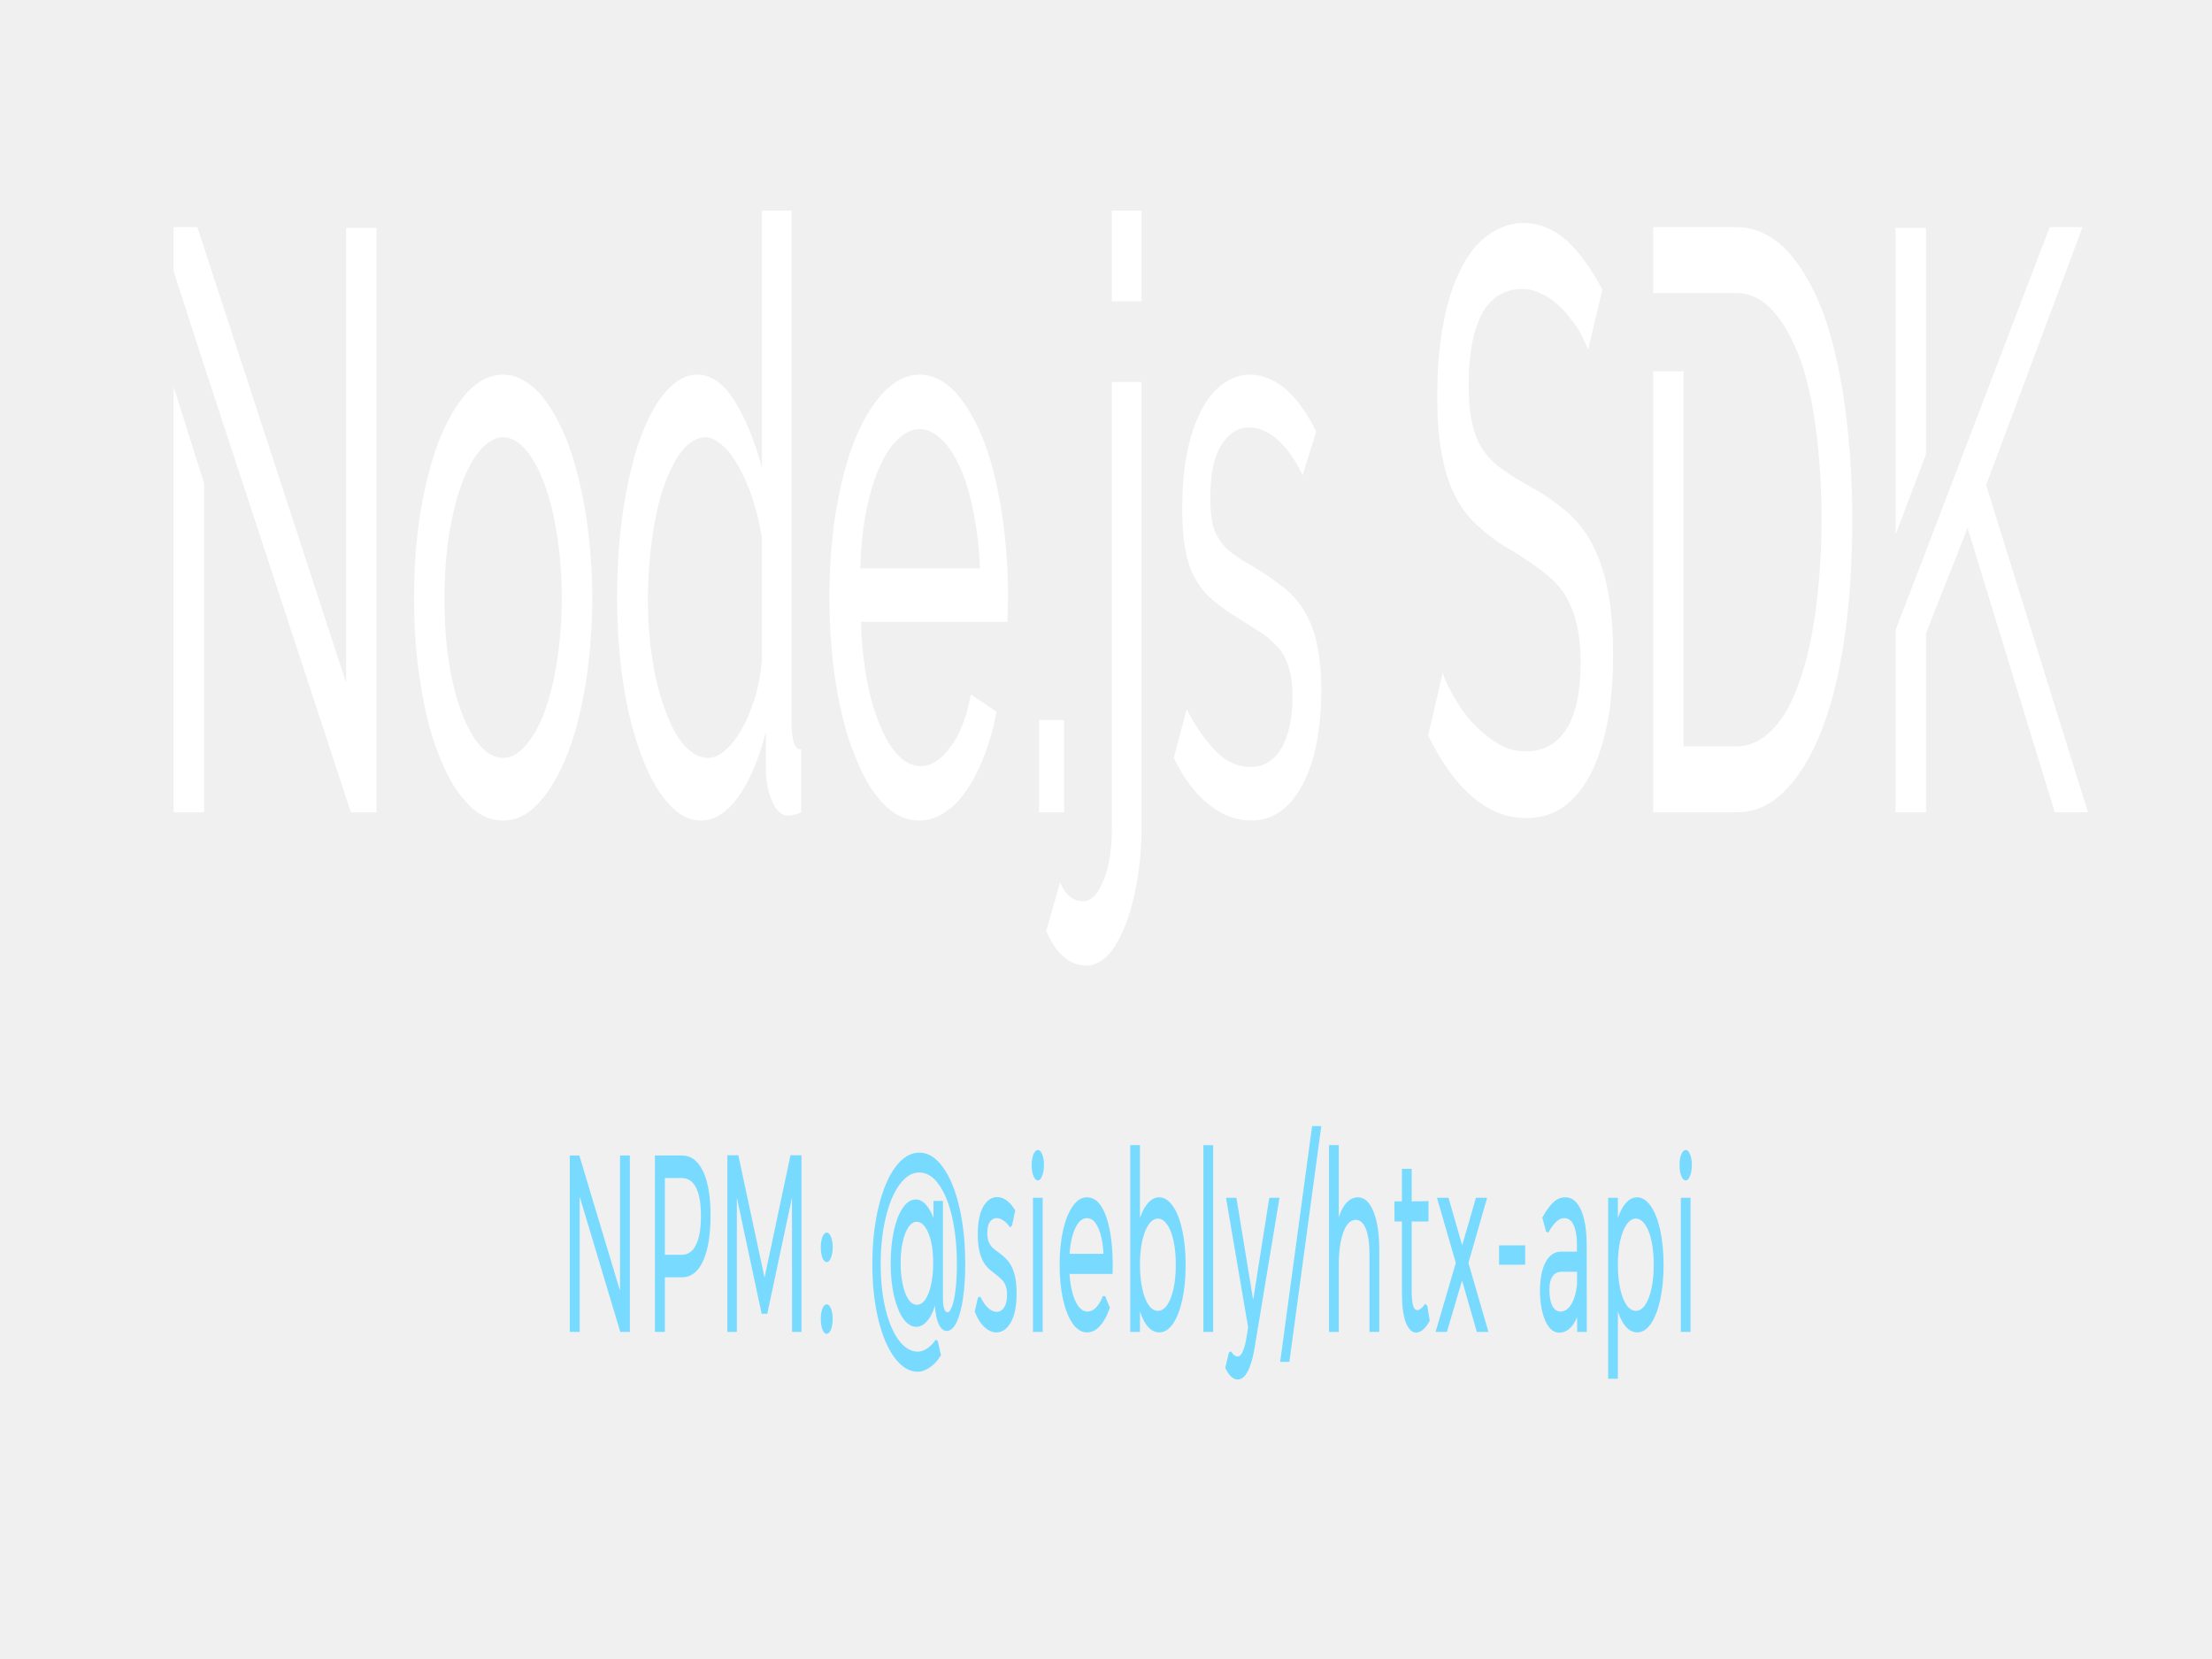
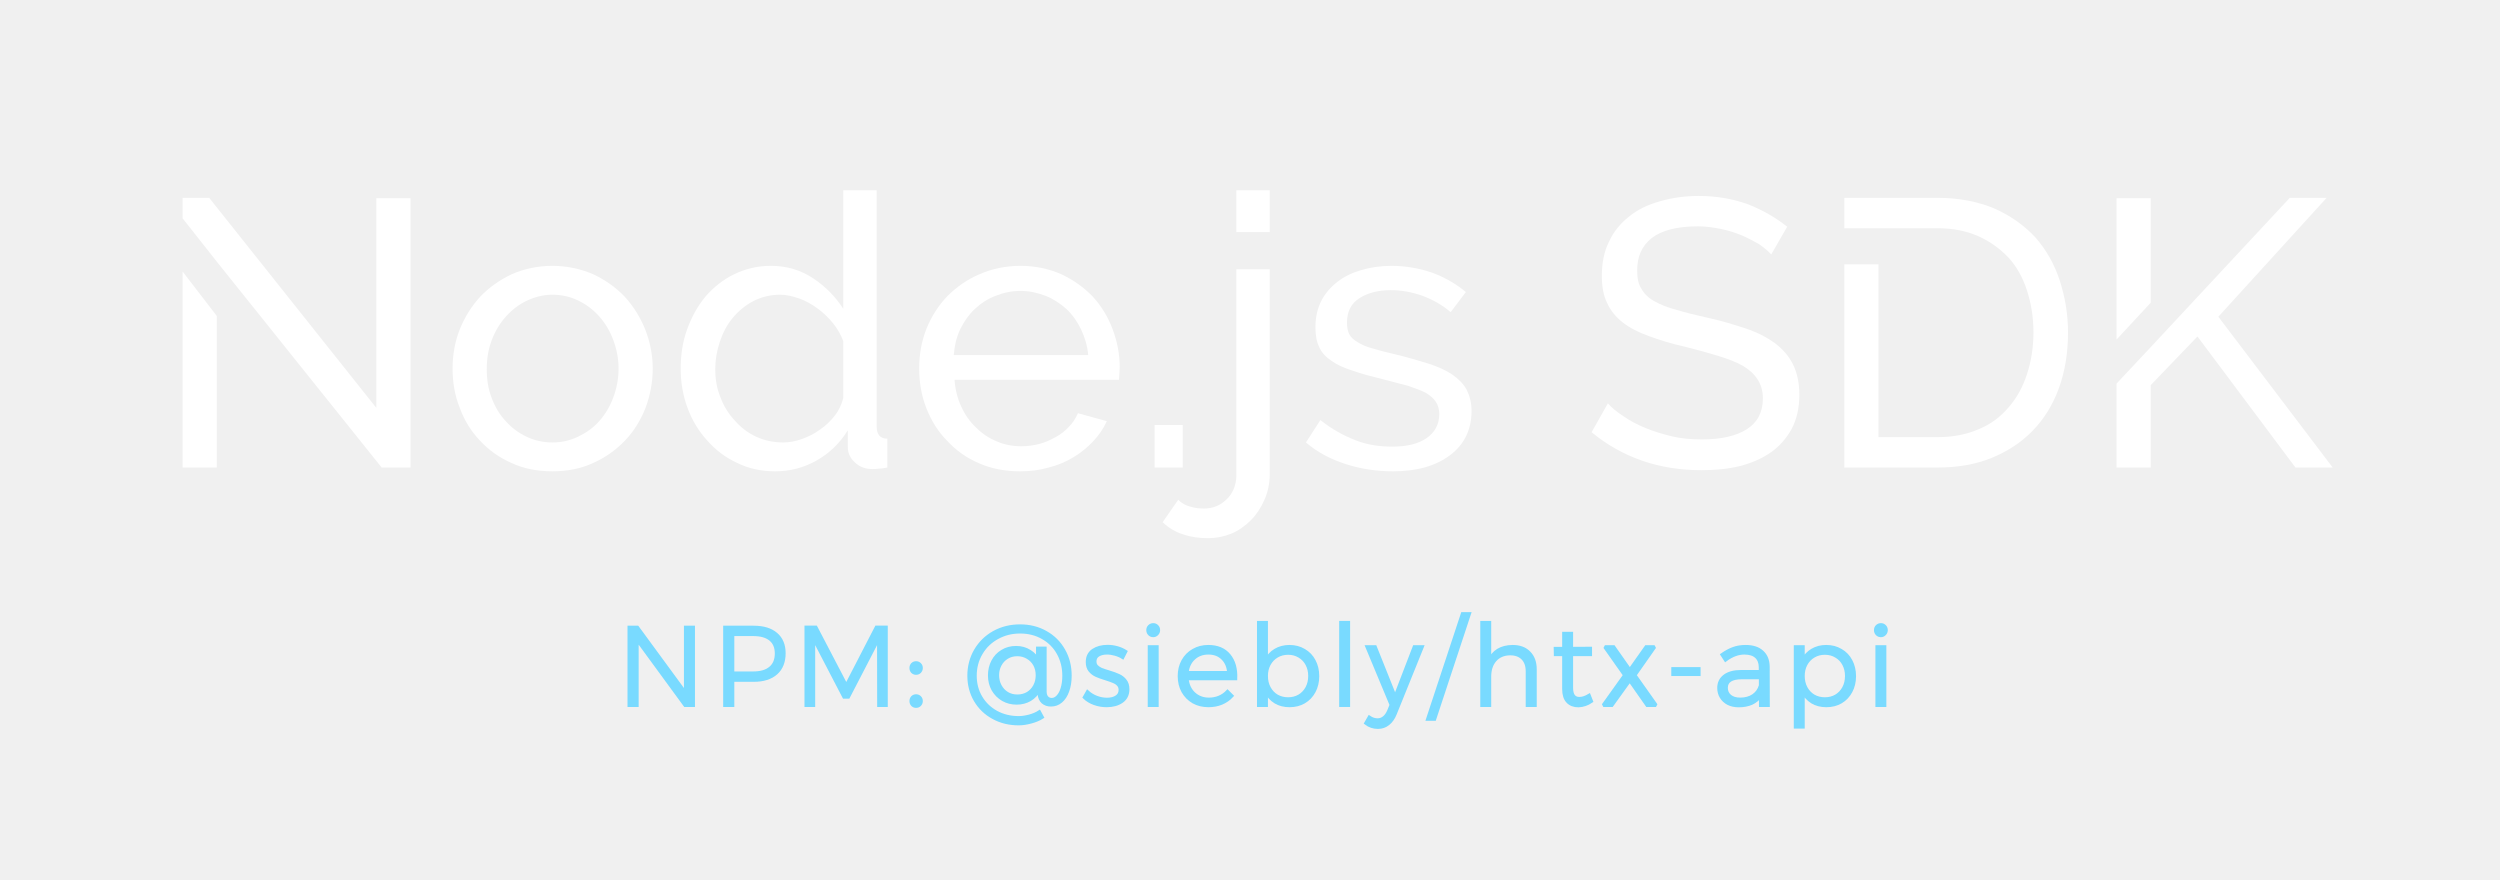
- <svg xmlns="http://www.w3.org/2000/svg" xmlns:ns1="https://boxy-svg.com" id="svg245353" viewBox="0 0 649.939 200" height="768" width="1024" version="1.1" preserveAspectRatio="none">
-   <defs id="defs245357">
-     <ns1:export>
-       <ns1:file format="png" />
-       <ns1:file format="svg" />
-     </ns1:export>
-   </defs>
-   <g id="logo-group" fill="#FFFFFF" transform="matrix(1, 0, 0, 1, -179.7421, -288.3802)">
+ <svg xmlns="http://www.w3.org/2000/svg" id="svg245353" viewBox="183 264 654 230" height="230" width="654" version="1.1">
+   <defs id="defs245357" />
+   <linearGradient spreadMethod="pad" y2="30%" x2="-10%" y1="120%" x1="30%" id="3d_gradient2-logo-14b563f6-6fae-4365-a17c-944a8eda2240" fill="#FFFFFF">
+     <stop id="stop245334" stop-opacity="1" stop-color="#ffffff" offset="0%" fill="#FFFFFF" />
+     <stop id="stop245336" stop-opacity="1" stop-color="#000000" offset="100%" fill="#FFFFFF" />
+   </linearGradient>
+   <linearGradient gradientTransform="rotate(-30)" spreadMethod="pad" y2="30%" x2="-10%" y1="120%" x1="30%" id="3d_gradient3-logo-14b563f6-6fae-4365-a17c-944a8eda2240" fill="#FFFFFF">
+     <stop id="stop245339" stop-opacity="1" stop-color="#ffffff" offset="0%" fill="#FFFFFF" />
+     <stop id="stop245341" stop-opacity="1" stop-color="#cccccc" offset="50%" fill="#FFFFFF" />
+     <stop id="stop245343" stop-opacity="1" stop-color="#000000" offset="100%" fill="#FFFFFF" />
+   </linearGradient>
+   <g id="logo-group" fill="#FFFFFF">
    <image id="container" x="51.2" y="-76.8" width="921.6" height="921.6" style="display: none;" transform="translate(0 0)" fill="#FFFFFF" />
    <g id="logo-center" transform="translate(180.7716 0)" fill="#FFFFFF">
      <image id="icon_container" x="0" y="0" style="display: none;" fill="#FFFFFF" />
      <g id="slogan" style="font-style:normal;font-weight:300;font-size:32px;line-height:1;font-family:Montserrat;font-variant-ligatures:none;text-align:center;text-anchor:middle" transform="translate(0 0)" fill="#FFFFFF">
        <path id="path245361" style="font-style:normal;font-weight:300;font-size:32px;line-height:1;font-family:Montserrat;font-variant-ligatures:none;text-align:center;text-anchor:middle" d="m 365.994,-22.368 h 2.176 V 0 h -2.336 L 351.978,-18.944 V 0 h -2.208 v -22.368 h 2.336 l 13.888,18.944 z" stroke-width="1" stroke-linejoin="miter" stroke-miterlimit="2" fill="#79DAFF" stroke="#79DAFF" transform="translate(-180.7716 372.2203) translate(347.608 55.91712) scale(0.91) translate(-349.77 22.368)" />
        <path id="path245363" style="font-style:normal;font-weight:300;font-size:32px;line-height:1;font-family:Montserrat;font-variant-ligatures:none;text-align:center;text-anchor:middle" d="m 383.526,-22.368 q 4.16,0 6.432,1.952 2.272,1.92 2.272,5.472 0,3.68 -2.272,5.696 -2.272,2.016 -6.432,2.016 h -6.048 V 0 h -2.208 v -22.368 z m -0.096,13.152 q 3.2,0 4.928,-1.44 1.76,-1.472 1.76,-4.224 0,-2.688 -1.728,-4.096 -1.728,-1.408 -4.96,-1.408 h -5.952 v 11.168 z" stroke-width="1" stroke-linejoin="miter" stroke-miterlimit="2" fill="#79DAFF" stroke="#79DAFF" transform="translate(-180.7716 372.2203) translate(372.633 55.91712) scale(0.91) translate(-375.27 22.368)" />
        <path id="path245365" style="font-style:normal;font-weight:300;font-size:32px;line-height:1;font-family:Montserrat;font-variant-ligatures:none;text-align:center;text-anchor:middle" d="m 396.645,-22.4 h 2.752 l 8.768,16.8 8.672,-16.8 h 2.752 V 0 h -2.048 l -0.032,-19.328 -8.768,16.928 h -1.216 l -8.8,-16.928 V 0 h -2.08 z" stroke-width="1" stroke-linejoin="miter" stroke-miterlimit="2" fill="#79DAFF" stroke="#79DAFF" transform="translate(-180.7716 372.2203) translate(393.9043 55.888) scale(0.91) translate(-396.645 22.4)" />
        <path id="path245367" style="font-style:normal;font-weight:300;font-size:32px;line-height:1;font-family:Montserrat;font-variant-ligatures:none;text-align:center;text-anchor:middle" d="m 426.229,-12.16 q 0.608,0 1.024,0.416 0.416,0.416 0.416,1.024 0,0.608 -0.416,1.056 -0.416,0.416 -1.024,0.416 -0.608,0 -1.024,-0.416 -0.384,-0.416 -0.384,-1.056 0,-0.608 0.384,-1.024 0.416,-0.416 1.024,-0.416 z m 0,9.504 q 0.608,0 1.024,0.416 0.416,0.416 0.416,1.024 0,0.608 -0.416,1.056 -0.416,0.416 -1.024,0.416 -0.608,0 -1.024,-0.416 -0.384,-0.416 -0.384,-1.056 0,-0.608 0.384,-1.024 0.416,-0.416 1.024,-0.416 z" stroke-width="1" stroke-linejoin="miter" stroke-miterlimit="2" fill="#79DAFF" stroke="#79DAFF" transform="translate(-180.7716 372.2203) translate(421.3645 65.2064) scale(0.91) translate(-424.821 12.16)" />
        <path id="path245369" style="font-style:normal;font-weight:300;font-size:32px;line-height:1;font-family:Montserrat;font-variant-ligatures:none;text-align:center;text-anchor:middle" d="m 461.261,-3.936 q 0,1.088 0.544,1.728 0.576,0.608 1.408,0.608 0.992,0 1.792,-0.864 0.832,-0.864 1.28,-2.4 0.48,-1.568 0.48,-3.584 0,-3.616 -1.6,-6.496 -1.6,-2.88 -4.48,-4.512 -2.88,-1.664 -6.56,-1.664 -3.616,0 -6.592,1.664 -2.976,1.632 -4.672,4.544 -1.696,2.88 -1.696,6.432 0,3.456 1.632,6.208 1.632,2.752 4.48,4.32 2.88,1.568 6.432,1.568 1.44,0 3.104,-0.448 1.664,-0.448 2.848,-1.216 l 0.8,1.472 q -1.312,0.832 -3.232,1.344 -1.888,0.512 -3.52,0.512 -4.032,0 -7.296,-1.792 -3.232,-1.76 -5.088,-4.896 -1.856,-3.168 -1.856,-7.072 0,-4.032 1.92,-7.296 1.92,-3.264 5.248,-5.12 3.36,-1.856 7.488,-1.856 4.096,0 7.36,1.856 3.264,1.824 5.12,5.088 1.856,3.232 1.856,7.296 0,2.528 -0.704,4.416 -0.672,1.888 -1.92,2.944 -1.216,1.024 -2.848,1.024 -1.376,0 -2.304,-0.8 -0.896,-0.832 -1.024,-2.272 l -0.032,-1.344 q -0.96,1.856 -2.656,2.88 -1.696,0.992 -3.84,0.992 -2.144,0 -3.904,-0.992 -1.76,-1.024 -2.816,-2.816 -1.024,-1.824 -1.024,-4.096 0,-2.24 0.96,-4.064 0.96,-1.824 2.688,-2.848 1.728,-1.056 3.936,-1.056 2.208,0 3.904,1.088 1.696,1.056 2.336,2.528 v -3.424 h 2.048 z m -7.968,-10.656 q -1.632,0 -2.944,0.8 -1.28,0.768 -2.016,2.144 -0.736,1.344 -0.736,3.008 0,1.696 0.736,3.072 0.736,1.376 2.016,2.176 1.312,0.8 2.976,0.8 1.696,0 3.008,-0.768 1.312,-0.8 2.048,-2.176 0.736,-1.376 0.736,-3.104 0,-1.696 -0.736,-3.04 -0.736,-1.344 -2.08,-2.112 -1.312,-0.8 -3.008,-0.8 z" stroke-width="1" stroke-linejoin="miter" stroke-miterlimit="2" fill="#79DAFF" stroke="#79DAFF" transform="translate(-180.7716 372.2203) translate(436.5141 55.56768) scale(0.91) translate(-439.469 22.752)" />
        <path id="path245371" style="font-style:normal;font-weight:300;font-size:32px;line-height:1;font-family:Montserrat;font-variant-ligatures:none;text-align:center;text-anchor:middle" d="m 481.62,-13.792 q -0.96,-0.608 -2.144,-0.928 -1.184,-0.352 -2.336,-0.352 -1.6,0 -2.592,0.64 -0.96,0.608 -0.96,1.856 0,0.864 0.512,1.408 0.544,0.544 1.312,0.896 0.8,0.32 2.208,0.736 1.728,0.512 2.816,1.024 1.088,0.48 1.856,1.44 0.768,0.928 0.768,2.464 0,2.272 -1.728,3.488 -1.728,1.184 -4.32,1.184 -1.824,0 -3.52,-0.608 -1.696,-0.608 -2.848,-1.728 l 0.864,-1.536 q 1.088,0.992 2.56,1.568 1.504,0.576 3.04,0.576 1.696,0 2.752,-0.704 1.088,-0.704 1.088,-2.048 0,-0.928 -0.544,-1.504 -0.544,-0.608 -1.376,-0.928 -0.8,-0.352 -2.24,-0.8 -1.696,-0.512 -2.752,-0.992 -1.056,-0.48 -1.792,-1.376 -0.736,-0.928 -0.736,-2.4 0,-2.208 1.632,-3.328 1.664,-1.12 4.128,-1.12 1.44,0 2.784,0.384 1.344,0.384 2.4,1.056 z" stroke-width="1" stroke-linejoin="miter" stroke-miterlimit="2" fill="#79DAFF" stroke="#79DAFF" transform="translate(-180.7716 372.2203) translate(466.7038 60.92576) scale(0.91) translate(-470.6445 16.864)" />
        <path id="path245373" style="font-style:normal;font-weight:300;font-size:32px;line-height:1;font-family:Montserrat;font-variant-ligatures:none;text-align:center;text-anchor:middle" d="m 487.324,-16.768 h 2.144 V 0 h -2.144 z m 1.088,-6.336 q 0.64,0 1.056,0.448 0.416,0.416 0.416,1.056 0,0.64 -0.448,1.088 -0.416,0.448 -1.024,0.448 -0.64,0 -1.088,-0.448 -0.416,-0.448 -0.416,-1.088 0,-0.64 0.416,-1.056 0.448,-0.448 1.088,-0.448 z" stroke-width="1" stroke-linejoin="miter" stroke-miterlimit="2" fill="#79DAFF" stroke="#79DAFF" transform="translate(-180.7716 372.2203) translate(483.3232 55.24736) scale(0.91) translate(-486.9075 23.104)" />
        <path id="path245375" style="font-style:normal;font-weight:300;font-size:32px;line-height:1;font-family:Montserrat;font-variant-ligatures:none;text-align:center;text-anchor:middle" d="m 502.226,-16.832 q 3.904,0 5.952,2.496 2.048,2.464 1.888,6.656 h -13.984 q 0.224,2.688 1.984,4.352 1.76,1.632 4.352,1.632 1.6,0 2.976,-0.576 1.376,-0.576 2.368,-1.632 l 1.216,1.216 q -1.216,1.312 -2.944,2.048 -1.696,0.704 -3.744,0.704 -2.432,0 -4.32,-1.056 -1.888,-1.088 -2.976,-3.008 -1.056,-1.92 -1.056,-4.384 0,-2.432 1.056,-4.352 1.088,-1.952 2.976,-3.008 1.888,-1.088 4.256,-1.088 z m 5.92,7.488 q -0.16,-2.624 -1.76,-4.16 -1.568,-1.568 -4.128,-1.568 -2.528,0 -4.224,1.568 -1.696,1.568 -1.952,4.16 z" stroke-width="1" stroke-linejoin="miter" stroke-miterlimit="2" fill="#79DAFF" stroke="#79DAFF" transform="translate(-180.7716 372.2203) translate(491.5414 60.95488) scale(0.91) translate(-493.9385 16.832)" />
        <path id="path245377" style="font-style:normal;font-weight:300;font-size:32px;line-height:1;font-family:Montserrat;font-variant-ligatures:none;text-align:center;text-anchor:middle" d="m 523.566,-16.832 q 2.336,0 4.16,1.088 1.856,1.056 2.88,3.008 1.024,1.92 1.024,4.384 0,2.432 -1.024,4.352 -1.024,1.92 -2.848,3.008 -1.824,1.056 -4.16,1.056 -2.304,0 -4.032,-1.024 -1.728,-1.056 -2.688,-2.912 V 0 h -2.144 v -23.744 h 2.144 v 10.848 q 0.928,-1.856 2.656,-2.88 1.76,-1.056 4.032,-1.056 z m -0.384,15.04 q 1.792,0 3.232,-0.832 1.44,-0.864 2.24,-2.368 0.8,-1.504 0.8,-3.424 0,-1.888 -0.8,-3.392 -0.8,-1.504 -2.24,-2.336 -1.44,-0.864 -3.232,-0.864 -1.824,0 -3.264,0.864 -1.408,0.832 -2.24,2.336 -0.8,1.504 -0.8,3.392 0,1.92 0.8,3.424 0.8,1.504 2.24,2.368 1.44,0.832 3.264,0.832 z" stroke-width="1" stroke-linejoin="miter" stroke-miterlimit="2" fill="#79DAFF" stroke="#79DAFF" transform="translate(-180.7716 372.2203) translate(512.2848 54.66496) scale(0.91) translate(-514.7335 23.744)" />
        <path id="path245379" style="font-style:normal;font-weight:300;font-size:32px;line-height:1;font-family:Montserrat;font-variant-ligatures:none;text-align:center;text-anchor:middle" d="m 536.359,-23.744 h 2.144 V 0 h -2.144 z" stroke-width="1" stroke-linejoin="miter" stroke-miterlimit="2" fill="#79DAFF" stroke="#79DAFF" transform="translate(-180.7716 372.2203) translate(533.7836 54.66496) scale(0.91) translate(-536.3585 23.744)" />
        <path id="path245381" style="font-style:normal;font-weight:300;font-size:32px;line-height:1;font-family:Montserrat;font-variant-ligatures:none;text-align:center;text-anchor:middle" d="m 549.941,2.4 q -0.768,1.92 -2.048,2.912 -1.248,0.992 -2.88,0.992 -1.952,0 -3.456,-1.152 l 0.96,-1.664 q 1.12,0.768 2.4,0.768 1.024,0 1.856,-0.672 0.832,-0.672 1.376,-1.952 l 0.704,-1.728 -6.944,-16.672 h 2.272 l 5.76,14.4 5.536,-14.4 h 2.208 z" stroke-width="1" stroke-linejoin="miter" stroke-miterlimit="2" fill="#79DAFF" stroke="#79DAFF" transform="translate(-180.7716 372.2203) translate(540.3338 61.01312) scale(0.91) translate(-541.5565 16.768)" />
        <path id="path245383" style="font-style:normal;font-weight:300;font-size:32px;line-height:1;font-family:Montserrat;font-variant-ligatures:none;text-align:center;text-anchor:middle" d="m 567.321,-26.272 h 1.92 l -9.984,30.24 h -1.92 z" stroke-width="1" stroke-linejoin="miter" stroke-miterlimit="2" fill="#79DAFF" stroke="#79DAFF" transform="translate(-180.7716 372.2203) translate(556.514 52.36448) scale(0.91) translate(-557.337 26.272)" />
        <path id="path245385" style="font-style:normal;font-weight:300;font-size:32px;line-height:1;font-family:Montserrat;font-variant-ligatures:none;text-align:center;text-anchor:middle" d="m 579.721,-16.832 q 3.008,0 4.704,1.76 1.728,1.728 1.728,4.768 V 0 h -2.176 v -9.792 q 0,-2.368 -1.312,-3.712 -1.312,-1.344 -3.648,-1.344 -2.784,0.032 -4.384,1.856 -1.568,1.792 -1.568,4.768 V 0 h -2.144 v -23.744 h 2.144 V -12.8 q 1.696,-3.968 6.656,-4.032 z" stroke-width="1" stroke-linejoin="miter" stroke-miterlimit="2" fill="#79DAFF" stroke="#79DAFF" transform="translate(-180.7716 372.2203) translate(570.6955 54.66496) scale(0.91) translate(-570.921 23.744)" />
        <path id="path245387" style="font-style:normal;font-weight:300;font-size:32px;line-height:1;font-family:Montserrat;font-variant-ligatures:none;text-align:center;text-anchor:middle" d="m 600.334,-1.152 q -1.728,1.184 -3.712,1.248 -1.92,0 -3.04,-1.184 -1.12,-1.184 -1.12,-3.552 v -9.984 h -2.4 l -0.032,-1.664 h 2.432 v -4.32 h 2.144 v 4.32 l 5.44,-0.032 v 1.696 h -5.44 v 9.632 q 0,3.104 2.304,3.104 1.28,0 2.784,-0.896 z" stroke-width="1" stroke-linejoin="miter" stroke-miterlimit="2" fill="#79DAFF" stroke="#79DAFF" transform="translate(-180.7716 372.2203) translate(589.9046 57.51872) scale(0.91) translate(-590.03 20.608)" />
        <path id="path245389" style="font-style:normal;font-weight:300;font-size:32px;line-height:1;font-family:Montserrat;font-variant-ligatures:none;text-align:center;text-anchor:middle" d="m 602.246,-16.768 h 2.496 l 4.672,6.656 4.704,-6.656 h 2.4 l -5.696,8.128 6.112,8.64 h -2.528 l -5.024,-7.168 -5.152,7.168 h -2.432 l 6.176,-8.64 z" stroke-width="1" stroke-linejoin="miter" stroke-miterlimit="2" fill="#79DAFF" stroke="#79DAFF" transform="translate(-180.7716 372.2203) translate(602.434 61.01312) scale(0.91) translate(-601.7985 16.768)" />
        <path id="path245391" style="font-style:normal;font-weight:300;font-size:32px;line-height:1;font-family:Montserrat;font-variant-ligatures:none;text-align:center;text-anchor:middle" d="m 619.83,-10.464 h 7.424 v 1.568 h -7.424 z" stroke-width="1" stroke-linejoin="miter" stroke-miterlimit="2" fill="#79DAFF" stroke="#79DAFF" transform="translate(-180.7716 372.2203) translate(620.6626 66.74976) scale(0.91) translate(-619.83 10.464)" />
        <path id="path245393" style="font-style:normal;font-weight:300;font-size:32px;line-height:1;font-family:Montserrat;font-variant-ligatures:none;text-align:center;text-anchor:middle" d="m 643.039,0 -0.032,-2.816 q -0.992,1.472 -2.592,2.208 -1.6,0.704 -3.68,0.704 -1.696,0 -3.008,-0.64 -1.28,-0.672 -1.984,-1.824 -0.704,-1.152 -0.704,-2.592 0,-2.176 1.664,-3.424 1.696,-1.248 4.64,-1.248 h 5.632 v -1.28 q 0,-1.984 -1.184,-3.072 -1.184,-1.088 -3.456,-1.088 -2.688,0 -5.408,2.016 l -0.96,-1.472 q 1.696,-1.184 3.232,-1.728 1.536,-0.576 3.52,-0.576 3.04,0 4.704,1.536 1.664,1.504 1.696,4.192 L 645.151,0 Z m -5.92,-1.696 q 2.24,0 3.776,-1.024 1.568,-1.056 2.112,-2.944 v -2.304 h -5.408 q -2.208,0 -3.36,0.736 -1.152,0.736 -1.152,2.208 0,1.504 1.088,2.432 1.12,0.896 2.944,0.896 z" stroke-width="1" stroke-linejoin="miter" stroke-miterlimit="2" fill="#79DAFF" stroke="#79DAFF" transform="translate(-180.7716 372.2203) translate(632.6828 60.95488) scale(0.91) translate(-631.039 16.832)" />
        <path id="path245395" style="font-style:normal;font-weight:300;font-size:32px;line-height:1;font-family:Montserrat;font-variant-ligatures:none;text-align:center;text-anchor:middle" d="m 659.878,-16.832 q 2.336,0 4.16,1.088 1.856,1.056 2.88,3.008 1.024,1.92 1.024,4.384 0,2.432 -1.024,4.352 -1.024,1.92 -2.848,3.008 -1.824,1.056 -4.16,1.056 -2.304,0 -4.032,-1.024 -1.728,-1.056 -2.688,-2.912 v 10.08 h -2.144 v -22.976 h 2.144 v 3.872 q 0.928,-1.856 2.656,-2.88 1.76,-1.056 4.032,-1.056 z m -0.384,15.04 q 1.792,0 3.232,-0.832 1.44,-0.864 2.24,-2.368 0.8,-1.504 0.8,-3.424 0,-1.888 -0.8,-3.392 -0.8,-1.504 -2.24,-2.336 -1.44,-0.864 -3.232,-0.864 -1.824,0 -3.264,0.864 -1.408,0.832 -2.24,2.336 -0.8,1.504 -0.8,3.392 0,1.92 0.8,3.424 0.8,1.504 2.24,2.368 1.44,0.832 3.264,0.832 z" stroke-width="1" stroke-linejoin="miter" stroke-miterlimit="2" fill="#79DAFF" stroke="#79DAFF" transform="translate(-180.7716 372.2203) translate(652.7092 60.95488) scale(0.91) translate(-651.046 16.832)" />
        <path id="path245397" style="font-style:normal;font-weight:300;font-size:32px;line-height:1;font-family:Montserrat;font-variant-ligatures:none;text-align:center;text-anchor:middle" d="m 672.511,-16.768 h 2.144 V 0 h -2.144 z m 1.088,-6.336 q 0.64,0 1.056,0.448 0.416,0.416 0.416,1.056 0,0.64 -0.448,1.088 -0.416,0.448 -1.024,0.448 -0.64,0 -1.088,-0.448 -0.416,-0.448 -0.416,-1.088 0,-0.64 0.416,-1.056 0.448,-0.448 1.088,-0.448 z" stroke-width="1" stroke-linejoin="miter" stroke-miterlimit="2" fill="#79DAFF" stroke="#79DAFF" transform="translate(-180.7716 372.2203) translate(673.6838 55.24736) scale(0.91) translate(-672.095 23.104)" />
      </g>
      <g id="title" style="font-style:normal;font-weight:500;font-size:72px;line-height:1;font-family:'Raleway Medium Alt1';font-variant-ligatures:none;text-align:center;text-anchor:middle" transform="translate(0 0)" fill="#FFFFFF">
        <path id="path245400" style="font-style:normal;font-weight:500;font-size:72px;line-height:1;font-family:'Raleway Medium Alt1';font-variant-ligatures:none;text-align:center;text-anchor:middle" d="m 311.331,0 h 6.48 v -28.728 l -6.48,-8.424 z m 36.72,-51.048 v 39.744 l -31.68,-39.816 h -5.04 v 3.888 l 6.48,8.208 31.248,39.024 h 5.472 v -51.048 z" stroke-width="0px" stroke-linejoin="miter" stroke-miterlimit="2" fill="#FFFFFF" stroke="#FFFFFF" transform="translate(0 283.7438) translate(50 32.0144) scale(1.38) translate(-311.3309 51.12)" />
        <path id="path245402" style="font-style:normal;font-weight:500;font-size:72px;line-height:1;font-family:'Raleway Medium Alt1';font-variant-ligatures:none;text-align:center;text-anchor:middle" d="m 381.442,0.72 c 2.808,0 5.4,-0.504 7.704,-1.584 2.304,-1.008 4.32,-2.448 6.048,-4.248 1.656,-1.728 2.952,-3.816 3.888,-6.192 0.864,-2.304 1.368,-4.824 1.368,-7.416 0,-2.592 -0.504,-5.112 -1.44,-7.488 -0.936,-2.304 -2.232,-4.392 -3.888,-6.192 -1.656,-1.728 -3.672,-3.168 -5.976,-4.248 -2.376,-1.008 -4.968,-1.584 -7.704,-1.584 -2.808,0 -5.4,0.576 -7.704,1.584 -2.304,1.08 -4.32,2.52 -5.976,4.248 -1.656,1.8 -2.952,3.888 -3.888,6.192 -0.936,2.376 -1.368,4.896 -1.368,7.488 0,2.592 0.432,5.112 1.368,7.416 0.864,2.376 2.16,4.464 3.816,6.192 1.656,1.8 3.672,3.24 5.976,4.248 2.304,1.08 4.896,1.584 7.776,1.584 z m -12.456,-19.368 c 0,-1.944 0.288,-3.744 0.936,-5.472 0.648,-1.728 1.512,-3.168 2.664,-4.464 1.152,-1.296 2.448,-2.304 3.96,-3.024 1.512,-0.72 3.168,-1.152 4.896,-1.152 1.728,0 3.312,0.36 4.824,1.08 1.512,0.72 2.88,1.728 4.032,3.024 1.152,1.296 2.016,2.736 2.664,4.464 0.648,1.728 1.008,3.528 1.008,5.4 0,2.016 -0.36,3.816 -1.008,5.544 -0.648,1.728 -1.512,3.168 -2.664,4.464 -1.152,1.296 -2.52,2.232 -4.032,2.952 -1.512,0.72 -3.096,1.08 -4.824,1.08 -1.728,0 -3.384,-0.36 -4.896,-1.08 -1.512,-0.72 -2.808,-1.656 -3.96,-2.952 -1.152,-1.224 -2.016,-2.664 -2.664,-4.392 -0.648,-1.656 -0.936,-3.456 -0.936,-5.472 z" stroke-width="0px" stroke-linejoin="miter" stroke-miterlimit="2" fill="#FFFFFF" stroke="#FFFFFF" transform="translate(0 283.7438) translate(120.6217 49.79984) scale(1.38) translate(-362.5061 38.232)" />
        <path id="path245404" style="font-style:normal;font-weight:500;font-size:72px;line-height:1;font-family:'Raleway Medium Alt1';font-variant-ligatures:none;text-align:center;text-anchor:middle" d="m 423.678,0.72 c 2.736,0 5.328,-0.648 7.776,-2.016 2.448,-1.368 4.464,-3.312 5.976,-5.76 v 3.168 c 0,1.152 0.432,2.088 1.368,2.952 0.936,0.864 2.016,1.224 3.312,1.224 0.36,0 0.72,0 1.152,-0.072 0.432,0 0.936,-0.072 1.656,-0.216 v -5.472 c -1.368,0 -2.016,-0.792 -2.016,-2.304 V -52.56 h -6.336 v 22.464 c -1.44,-2.232 -3.312,-4.176 -5.688,-5.76 -2.376,-1.584 -5.04,-2.376 -8.064,-2.376 -2.52,0 -4.824,0.576 -6.912,1.584 -2.088,1.008 -3.888,2.448 -5.4,4.176 -1.512,1.8 -2.664,3.888 -3.528,6.264 -0.864,2.376 -1.224,4.896 -1.224,7.488 0,2.592 0.432,5.112 1.296,7.416 0.864,2.376 2.16,4.464 3.744,6.192 1.584,1.8 3.456,3.24 5.688,4.248 2.16,1.08 4.608,1.584 7.2,1.584 z m 1.512,-5.472 c -1.872,0 -3.528,-0.36 -5.112,-1.08 -1.584,-0.72 -2.88,-1.728 -4.032,-3.024 -1.152,-1.224 -2.088,-2.664 -2.736,-4.392 -0.72,-1.728 -1.008,-3.528 -1.008,-5.4 0,-1.728 0.288,-3.456 0.864,-5.184 0.576,-1.728 1.368,-3.24 2.448,-4.536 1.08,-1.296 2.376,-2.376 3.888,-3.168 1.512,-0.792 3.24,-1.224 5.112,-1.224 1.152,0 2.376,0.288 3.6,0.72 1.224,0.432 2.376,1.08 3.456,1.872 1.08,0.792 2.088,1.728 2.952,2.808 0.864,1.08 1.512,2.232 1.944,3.384 v 10.8 c -0.288,1.152 -0.792,2.304 -1.584,3.312 -0.792,1.008 -1.728,1.944 -2.808,2.664 -1.08,0.792 -2.232,1.368 -3.456,1.8 -1.224,0.432 -2.376,0.648 -3.528,0.648 z" stroke-width="0px" stroke-linejoin="miter" stroke-miterlimit="2" fill="#FFFFFF" stroke="#FFFFFF" transform="translate(0 283.7438) translate(180.2982 30.0272) scale(1.38) translate(-405.7499 52.56)" />
        <path id="path245406" style="font-style:normal;font-weight:500;font-size:72px;line-height:1;font-family:'Raleway Medium Alt1';font-variant-ligatures:none;text-align:center;text-anchor:middle" d="m 470.111,0.72 c 1.872,0 3.672,-0.216 5.4,-0.72 1.728,-0.432 3.24,-1.08 4.68,-1.944 1.44,-0.864 2.664,-1.872 3.744,-3.024 1.08,-1.152 1.944,-2.376 2.592,-3.816 l -5.472,-1.512 c -0.432,1.008 -1.008,1.872 -1.728,2.592 -0.72,0.792 -1.584,1.44 -2.52,1.944 -1.008,0.576 -2.016,1.008 -3.096,1.296 -1.152,0.288 -2.232,0.432 -3.384,0.432 -1.656,0 -3.24,-0.288 -4.68,-0.936 -1.44,-0.576 -2.736,-1.44 -3.888,-2.592 -1.152,-1.08 -2.088,-2.376 -2.808,-3.96 -0.72,-1.512 -1.152,-3.24 -1.296,-5.112 h 31.176 c 0,-0.216 0.072,-0.576 0.072,-1.008 0,-0.432 0.072,-0.864 0.072,-1.44 0,-2.448 -0.504,-4.896 -1.368,-7.2 -0.864,-2.304 -2.16,-4.392 -3.744,-6.12 -1.656,-1.728 -3.672,-3.168 -5.976,-4.248 -2.304,-1.008 -4.896,-1.584 -7.704,-1.584 -2.88,0 -5.472,0.576 -7.776,1.584 -2.376,1.008 -4.392,2.448 -6.12,4.176 -1.728,1.8 -3.024,3.888 -3.96,6.192 -0.936,2.376 -1.368,4.896 -1.368,7.488 0,2.664 0.432,5.184 1.368,7.56 0.936,2.376 2.232,4.464 3.96,6.192 1.656,1.8 3.672,3.24 6.048,4.248 2.304,1.008 4.896,1.512 7.776,1.512 z m 12.888,-22.032 h -25.488 c 0.144,-1.728 0.504,-3.384 1.224,-4.896 0.72,-1.44 1.584,-2.736 2.736,-3.816 1.152,-1.08 2.448,-1.944 3.96,-2.52 1.44,-0.576 3.024,-0.936 4.752,-0.936 1.656,0 3.24,0.36 4.752,0.936 1.44,0.576 2.736,1.44 3.888,2.448 1.152,1.08 2.088,2.376 2.808,3.888 0.72,1.512 1.224,3.168 1.368,4.896 z" stroke-width="0px" stroke-linejoin="miter" stroke-miterlimit="2" fill="#FFFFFF" stroke="#FFFFFF" transform="translate(0 283.7438) translate(242.687 49.79984) scale(1.38) translate(-450.9592 38.232)" />
        <path id="path245408" style="font-style:normal;font-weight:500;font-size:72px;line-height:1;font-family:'Raleway Medium Alt1';font-variant-ligatures:none;text-align:center;text-anchor:middle" d="m 495.585,0 h 5.328 v -8.064 h -5.328 z" stroke-width="0px" stroke-linejoin="miter" stroke-miterlimit="2" fill="#FFFFFF" stroke="#FFFFFF" transform="translate(0 283.7438) translate(304.27 91.43168) scale(1.38) translate(-495.5846 8.064)" />
        <path id="path245410" style="font-style:normal;font-weight:500;font-size:72px;line-height:1;font-family:'Raleway Medium Alt1';font-variant-ligatures:none;text-align:center;text-anchor:middle" d="m 505.749,13.392 c 1.512,0 2.952,-0.288 4.392,-0.864 1.368,-0.576 2.592,-1.44 3.672,-2.52 1.08,-1.08 1.944,-2.376 2.592,-3.888 0.648,-1.44 1.008,-3.096 1.008,-4.896 v -38.808 h -6.336 v 39.24 c 0,0.864 -0.216,1.728 -0.504,2.448 -0.36,0.792 -0.792,1.44 -1.368,1.944 -0.576,0.576 -1.224,1.008 -1.944,1.296 -0.72,0.288 -1.512,0.432 -2.232,0.432 -0.864,0 -1.8,-0.072 -2.664,-0.36 -0.864,-0.216 -1.656,-0.648 -2.304,-1.296 l -2.952,4.248 c 1.152,1.08 2.448,1.872 3.888,2.304 1.44,0.504 3.024,0.72 4.752,0.72 z m 5.328,-58.032 h 6.336 v -7.92 h -6.336 z" stroke-width="0px" stroke-linejoin="miter" stroke-miterlimit="2" fill="#FFFFFF" stroke="#FFFFFF" transform="translate(0 283.7438) translate(306.3736 30.0272) scale(1.38) translate(-497.1089 52.56)" />
        <path id="path245412" style="font-style:normal;font-weight:500;font-size:72px;line-height:1;font-family:'Raleway Medium Alt1';font-variant-ligatures:none;text-align:center;text-anchor:middle" d="m 540.765,0.72 c 4.536,0 8.136,-1.008 10.872,-3.096 2.664,-2.016 4.032,-4.824 4.032,-8.352 0,-1.584 -0.36,-2.88 -0.936,-4.032 -0.576,-1.08 -1.512,-2.016 -2.736,-2.88 -1.224,-0.792 -2.736,-1.512 -4.608,-2.088 -1.872,-0.576 -4.032,-1.224 -6.48,-1.8 -1.584,-0.36 -2.952,-0.72 -4.104,-1.08 -1.152,-0.288 -2.016,-0.72 -2.736,-1.152 -0.72,-0.432 -1.296,-0.936 -1.584,-1.512 -0.288,-0.576 -0.432,-1.296 -0.432,-2.16 0,-2.16 0.792,-3.672 2.376,-4.68 1.584,-1.008 3.6,-1.512 5.904,-1.512 2.016,0 4.032,0.36 6.048,1.08 1.944,0.72 3.744,1.728 5.328,3.096 l 2.88,-3.816 c -1.728,-1.44 -3.744,-2.664 -6.192,-3.6 -2.448,-0.864 -5.112,-1.368 -7.92,-1.368 -2.016,0 -3.96,0.288 -5.688,0.792 -1.728,0.504 -3.24,1.224 -4.536,2.232 -1.296,1.008 -2.376,2.232 -3.096,3.672 -0.72,1.44 -1.08,3.096 -1.08,4.968 0,1.512 0.216,2.736 0.72,3.744 0.432,1.008 1.224,1.872 2.304,2.592 1.008,0.72 2.376,1.368 4.032,1.872 1.584,0.576 3.528,1.08 5.832,1.656 1.728,0.432 3.312,0.864 4.68,1.224 1.296,0.432 2.448,0.864 3.312,1.296 0.864,0.504 1.512,1.08 1.944,1.728 0.432,0.648 0.648,1.44 0.648,2.304 0,2.016 -0.864,3.528 -2.448,4.608 -1.584,1.08 -3.744,1.584 -6.48,1.584 -2.448,0 -4.824,-0.36 -6.984,-1.224 -2.232,-0.864 -4.464,-2.088 -6.624,-3.816 l -2.736,4.248 c 2.088,1.8 4.608,3.168 7.56,4.104 2.88,0.936 5.904,1.368 8.928,1.368 z" stroke-width="0px" stroke-linejoin="miter" stroke-miterlimit="2" fill="#FFFFFF" stroke="#FFFFFF" transform="translate(0 283.7438) translate(343.865 49.79984) scale(1.38) translate(-524.2766 38.232)" />
        <path id="path245414" style="font-style:normal;font-weight:500;font-size:72px;line-height:1;font-family:'Raleway Medium Alt1';font-variant-ligatures:none;text-align:center;text-anchor:middle" d="m 612.48,-40.392 3.024,-5.256 c -2.16,-1.728 -4.68,-3.168 -7.416,-4.248 -2.808,-1.008 -5.904,-1.584 -9.36,-1.584 -2.664,0 -5.112,0.36 -7.344,1.008 -2.304,0.648 -4.248,1.584 -5.832,2.88 -1.656,1.296 -2.952,2.88 -3.816,4.752 -0.936,1.872 -1.368,4.032 -1.368,6.48 0,2.016 0.288,3.744 1.008,5.184 0.648,1.44 1.656,2.664 2.952,3.672 1.296,1.008 2.952,1.872 4.968,2.592 1.944,0.72 4.248,1.44 6.84,2.016 2.304,0.576 4.392,1.152 6.264,1.728 1.872,0.576 3.384,1.152 4.68,1.872 1.224,0.72 2.16,1.584 2.808,2.592 0.648,1.008 1.008,2.16 1.008,3.6 0,2.592 -1.008,4.536 -3.024,5.832 -2.016,1.296 -4.896,1.944 -8.496,1.944 -2.016,0 -3.888,-0.144 -5.688,-0.576 -1.8,-0.432 -3.456,-0.936 -5.04,-1.584 -1.584,-0.648 -2.952,-1.368 -4.176,-2.232 -1.224,-0.792 -2.232,-1.584 -2.952,-2.448 l -3.096,5.472 c 2.88,2.376 6.048,4.176 9.576,5.4 3.528,1.224 7.272,1.8 11.232,1.8 2.592,0 5.04,-0.216 7.344,-0.792 2.232,-0.576 4.176,-1.44 5.832,-2.592 1.656,-1.152 2.952,-2.664 3.96,-4.464 0.936,-1.8 1.44,-3.96 1.44,-6.408 0,-2.304 -0.432,-4.248 -1.224,-5.832 -0.792,-1.584 -1.944,-2.88 -3.456,-4.032 -1.512,-1.08 -3.312,-2.016 -5.472,-2.736 -2.16,-0.72 -4.536,-1.44 -7.128,-2.016 -2.304,-0.504 -4.32,-1.008 -5.976,-1.512 -1.728,-0.432 -3.096,-1.008 -4.248,-1.656 -1.152,-0.648 -1.944,-1.44 -2.448,-2.376 -0.576,-0.864 -0.792,-2.016 -0.792,-3.456 0,-2.592 0.864,-4.608 2.736,-6.12 1.872,-1.44 4.752,-2.232 8.784,-2.232 1.512,0 2.952,0.216 4.392,0.504 1.44,0.288 2.736,0.72 3.96,1.224 1.152,0.504 2.232,1.08 3.24,1.656 0.936,0.648 1.728,1.296 2.304,1.944 z" stroke-width="0px" stroke-linejoin="miter" stroke-miterlimit="2" fill="#FFFFFF" stroke="#FFFFFF" transform="translate(0 283.7438) translate(418.5883 31.5176) scale(1.38) translate(-578.4239 51.48)" />
        <path id="path245416" style="font-style:normal;font-weight:500;font-size:72px;line-height:1;font-family:'Raleway Medium Alt1';font-variant-ligatures:none;text-align:center;text-anchor:middle" d="m 667.155,-35.496 c -1.008,-3.096 -2.592,-5.832 -4.608,-8.136 -2.088,-2.232 -4.68,-4.104 -7.776,-5.472 -3.096,-1.296 -6.696,-2.016 -10.728,-2.016 h -17.712 v 5.76 h 17.712 c 2.88,0 5.4,0.504 7.704,1.512 2.232,1.008 4.104,2.376 5.688,4.032 1.584,1.728 2.736,3.816 3.528,6.264 0.792,2.448 1.224,5.112 1.224,7.92 0,2.88 -0.432,5.472 -1.224,7.92 -0.792,2.448 -1.944,4.536 -3.456,6.264 -1.512,1.8 -3.384,3.24 -5.688,4.176 -2.304,1.008 -4.896,1.512 -7.776,1.512 h -11.232 v -32.76 h -6.48 V 0 h 17.712 c 3.744,0 7.128,-0.576 10.152,-1.8 3.024,-1.224 5.688,-2.952 7.848,-5.184 2.16,-2.232 3.816,-4.896 4.968,-8.064 1.152,-3.168 1.728,-6.696 1.728,-10.584 0,-3.456 -0.576,-6.768 -1.584,-9.864 z" stroke-width="0px" stroke-linejoin="miter" stroke-miterlimit="2" fill="#FFFFFF" stroke="#FFFFFF" transform="translate(0 283.7438) translate(484.7 32.0144) scale(1.38) translate(-626.3309 51.12)" />
        <path id="path245418" style="font-style:normal;font-weight:500;font-size:72px;line-height:1;font-family:'Raleway Medium Alt1';font-variant-ligatures:none;text-align:center;text-anchor:middle" d="m 684.42,-51.048 h -6.48 v 26.784 l 6.48,-6.984 z m 12.816,22.464 20.52,-22.536 h -6.984 l -26.352,28.296 -6.48,6.912 V 0 h 6.48 v -15.624 l 8.856,-9.216 18.576,24.84 h 7.056 z" stroke-width="0px" stroke-linejoin="miter" stroke-miterlimit="2" fill="#FFFFFF" stroke="#FFFFFF" transform="translate(0 283.7438) translate(555.9209 32.0144) scale(1.38) translate(-677.9403 51.12)" />
      </g>
      <image id="icon" x="0" y="0" style="display: none;" fill="#FFFFFF" />
    </g>
  </g>
</svg>
